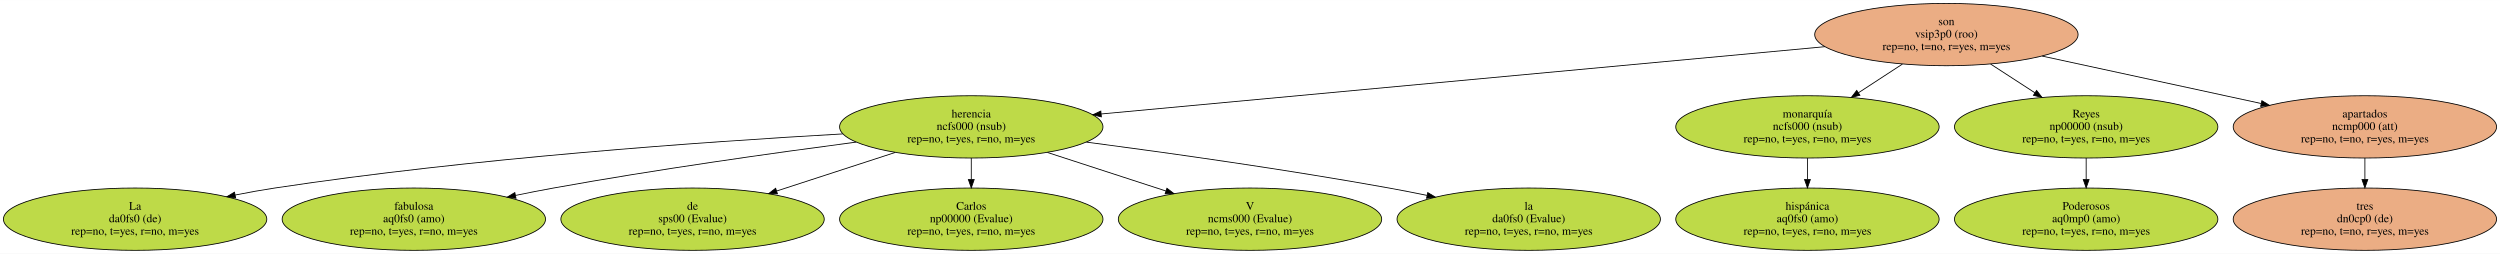
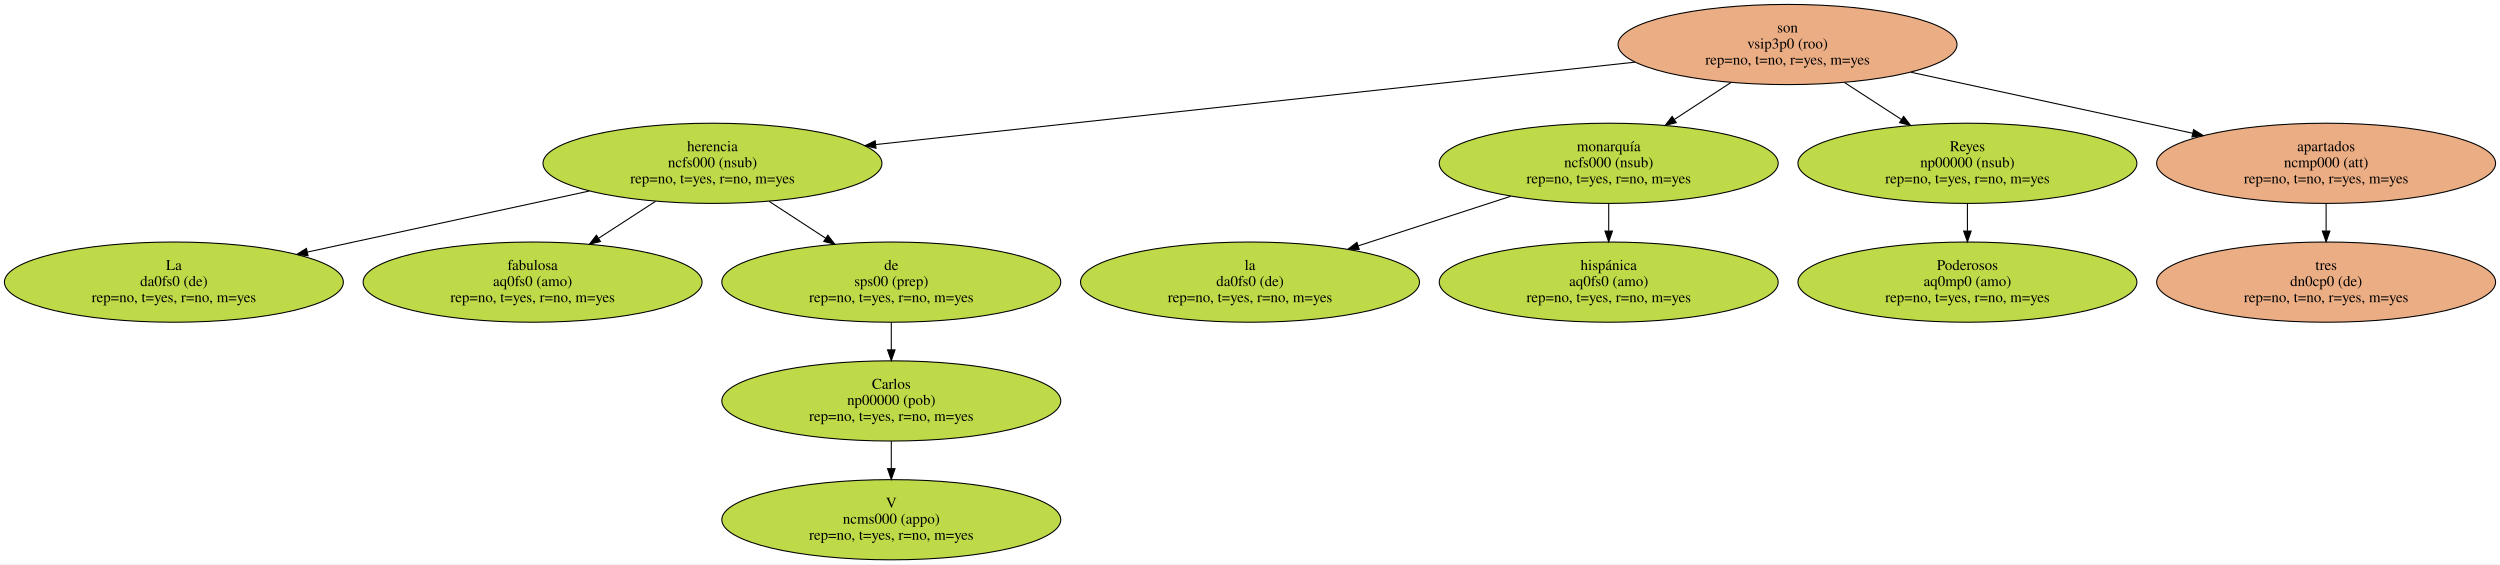
- <svg xmlns="http://www.w3.org/2000/svg" width="3005pt" height="305pt" viewBox="0.00 0.00 3004.78 304.86">
-   <g id="graph0" class="graph" transform="scale(1 1) rotate(0) translate(4 300.86)">
-     <polygon fill="white" stroke="transparent" points="-4,4 -4,-300.86 3000.78,-300.86 3000.78,4 -4,4" />
+ <svg xmlns="http://www.w3.org/2000/svg" width="2335pt" height="527pt" viewBox="0.00 0.00 2334.78 526.77">
+   <g id="graph0" class="graph" transform="scale(1 1) rotate(0) translate(4 522.77)">
+     <polygon fill="white" stroke="transparent" points="-4,4 -4,-522.77 2330.78,-522.77 2330.78,4 -4,4" />
    <g id="node1" class="node">
-       <ellipse fill="#EBAD84" stroke="black" cx="2335.39" cy="-259.38" rx="158.28" ry="37.45" />
-       <text text-anchor="middle" x="2335.39" y="-270.68" font-family="Times,serif" font-size="14.00">son</text>
-       <text text-anchor="middle" x="2335.39" y="-255.68" font-family="Times,serif" font-size="14.00">vsip3p0 (roo)</text>
-       <text text-anchor="middle" x="2335.39" y="-240.68" font-family="Times,serif" font-size="14.00">rep=no, t=no, r=yes, m=yes</text>
+       <ellipse fill="#EBAD84" stroke="black" cx="1665.39" cy="-481.29" rx="158.28" ry="37.45" />
+       <text text-anchor="middle" x="1665.39" y="-492.59" font-family="Times,serif" font-size="14.00">son</text>
+       <text text-anchor="middle" x="1665.39" y="-477.59" font-family="Times,serif" font-size="14.00">vsip3p0 (roo)</text>
+       <text text-anchor="middle" x="1665.39" y="-462.59" font-family="Times,serif" font-size="14.00">rep=no, t=no, r=yes, m=yes</text>
    </g>
    <g id="node2" class="node">
-       <ellipse fill="#BEDA48" stroke="black" cx="1163.39" cy="-148.43" rx="158.28" ry="37.45" />
-       <text text-anchor="middle" x="1163.39" y="-159.73" font-family="Times,serif" font-size="14.00">herencia</text>
-       <text text-anchor="middle" x="1163.39" y="-144.73" font-family="Times,serif" font-size="14.00">ncfs000 (nsub)</text>
-       <text text-anchor="middle" x="1163.39" y="-129.73" font-family="Times,serif" font-size="14.00">rep=no, t=yes, r=no, m=yes</text>
+       <ellipse fill="#BEDA48" stroke="black" cx="661.39" cy="-370.34" rx="158.28" ry="37.45" />
+       <text text-anchor="middle" x="661.39" y="-381.64" font-family="Times,serif" font-size="14.00">herencia</text>
+       <text text-anchor="middle" x="661.39" y="-366.64" font-family="Times,serif" font-size="14.00">ncfs000 (nsub)</text>
+       <text text-anchor="middle" x="661.39" y="-351.64" font-family="Times,serif" font-size="14.00">rep=no, t=yes, r=no, m=yes</text>
    </g>
    <g id="edge1" class="edge">
-       <path fill="none" stroke="black" d="M2189.33,-244.8C1967.43,-224.18 1547.19,-185.11 1319.48,-163.94" />
-       <polygon fill="black" stroke="black" points="1319.73,-160.45 1309.45,-163.01 1319.09,-167.42 1319.73,-160.45" />
+       <path fill="none" stroke="black" d="M1522.88,-464.82C1335.2,-444.46 1006.53,-408.79 813.97,-387.89" />
+       <polygon fill="black" stroke="black" points="814.08,-384.39 803.76,-386.79 813.33,-391.35 814.08,-384.39" />
    </g>
    <g id="node3" class="node">
-       <ellipse fill="#BEDA48" stroke="black" cx="2168.39" cy="-148.43" rx="158.28" ry="37.45" />
-       <text text-anchor="middle" x="2168.39" y="-159.73" font-family="Times,serif" font-size="14.00">monarquía</text>
-       <text text-anchor="middle" x="2168.39" y="-144.73" font-family="Times,serif" font-size="14.00">ncfs000 (nsub)</text>
-       <text text-anchor="middle" x="2168.39" y="-129.73" font-family="Times,serif" font-size="14.00">rep=no, t=yes, r=no, m=yes</text>
+       <ellipse fill="#BEDA48" stroke="black" cx="1498.39" cy="-370.34" rx="158.28" ry="37.45" />
+       <text text-anchor="middle" x="1498.39" y="-381.64" font-family="Times,serif" font-size="14.00">monarquía</text>
+       <text text-anchor="middle" x="1498.39" y="-366.64" font-family="Times,serif" font-size="14.00">ncfs000 (nsub)</text>
+       <text text-anchor="middle" x="1498.39" y="-351.64" font-family="Times,serif" font-size="14.00">rep=no, t=yes, r=no, m=yes</text>
    </g>
    <g id="edge2" class="edge">
-       <path fill="none" stroke="black" d="M2282.55,-223.91C2265.72,-212.93 2246.95,-200.68 2229.58,-189.35" />
-       <polygon fill="black" stroke="black" points="2231.46,-186.4 2221.17,-183.87 2227.64,-192.26 2231.46,-186.4" />
+       <path fill="none" stroke="black" d="M1612.55,-445.82C1595.72,-434.83 1576.95,-422.59 1559.58,-411.25" />
+       <polygon fill="black" stroke="black" points="1561.46,-408.31 1551.17,-405.77 1557.64,-414.17 1561.46,-408.31" />
    </g>
    <g id="node4" class="node">
-       <ellipse fill="#BEDA48" stroke="black" cx="2503.39" cy="-148.43" rx="158.28" ry="37.45" />
-       <text text-anchor="middle" x="2503.39" y="-159.73" font-family="Times,serif" font-size="14.00">Reyes</text>
-       <text text-anchor="middle" x="2503.39" y="-144.73" font-family="Times,serif" font-size="14.00">np00000 (nsub)</text>
-       <text text-anchor="middle" x="2503.39" y="-129.73" font-family="Times,serif" font-size="14.00">rep=no, t=yes, r=no, m=yes</text>
+       <ellipse fill="#BEDA48" stroke="black" cx="1833.39" cy="-370.34" rx="158.28" ry="37.45" />
+       <text text-anchor="middle" x="1833.39" y="-381.64" font-family="Times,serif" font-size="14.00">Reyes</text>
+       <text text-anchor="middle" x="1833.39" y="-366.64" font-family="Times,serif" font-size="14.00">np00000 (nsub)</text>
+       <text text-anchor="middle" x="1833.39" y="-351.64" font-family="Times,serif" font-size="14.00">rep=no, t=yes, r=no, m=yes</text>
    </g>
    <g id="edge3" class="edge">
-       <path fill="none" stroke="black" d="M2388.55,-223.91C2405.48,-212.93 2424.36,-200.68 2441.84,-189.35" />
-       <polygon fill="black" stroke="black" points="2443.81,-192.24 2450.29,-183.87 2440,-186.37 2443.81,-192.24" />
+       <path fill="none" stroke="black" d="M1718.55,-445.82C1735.48,-434.83 1754.36,-422.59 1771.84,-411.25" />
+       <polygon fill="black" stroke="black" points="1773.81,-414.15 1780.29,-405.77 1770,-408.28 1773.81,-414.15" />
    </g>
    <g id="node5" class="node">
-       <ellipse fill="#EBAD84" stroke="black" cx="2838.39" cy="-148.43" rx="158.28" ry="37.45" />
-       <text text-anchor="middle" x="2838.39" y="-159.73" font-family="Times,serif" font-size="14.00">apartados</text>
-       <text text-anchor="middle" x="2838.39" y="-144.73" font-family="Times,serif" font-size="14.00">ncmp000 (att)</text>
-       <text text-anchor="middle" x="2838.39" y="-129.73" font-family="Times,serif" font-size="14.00">rep=no, t=no, r=yes, m=yes</text>
+       <ellipse fill="#EBAD84" stroke="black" cx="2168.39" cy="-370.34" rx="158.28" ry="37.45" />
+       <text text-anchor="middle" x="2168.39" y="-381.64" font-family="Times,serif" font-size="14.00">apartados</text>
+       <text text-anchor="middle" x="2168.39" y="-366.64" font-family="Times,serif" font-size="14.00">ncmp000 (att)</text>
+       <text text-anchor="middle" x="2168.39" y="-351.64" font-family="Times,serif" font-size="14.00">rep=no, t=no, r=yes, m=yes</text>
    </g>
    <g id="edge4" class="edge">
-       <path fill="none" stroke="black" d="M2450.52,-233.5C2515.14,-219.52 2597.26,-201.76 2670.39,-185.91 2684.37,-182.88 2699.01,-179.7 2713.57,-176.54" />
-       <polygon fill="black" stroke="black" points="2714.59,-179.9 2723.62,-174.36 2713.11,-173.06 2714.59,-179.9" />
+       <path fill="none" stroke="black" d="M1780.52,-455.41C1845.14,-441.43 1927.26,-423.66 2000.39,-407.81 2014.37,-404.78 2029.01,-401.61 2043.57,-398.45" />
+       <polygon fill="black" stroke="black" points="2044.59,-401.81 2053.62,-396.27 2043.11,-394.97 2044.59,-401.81" />
    </g>
    <g id="node6" class="node">
-       <ellipse fill="#BEDA48" stroke="black" cx="158.39" cy="-37.48" rx="158.28" ry="37.45" />
-       <text text-anchor="middle" x="158.39" y="-48.78" font-family="Times,serif" font-size="14.00">La</text>
-       <text text-anchor="middle" x="158.39" y="-33.78" font-family="Times,serif" font-size="14.00">da0fs0 (de)</text>
-       <text text-anchor="middle" x="158.39" y="-18.78" font-family="Times,serif" font-size="14.00">rep=no, t=yes, r=no, m=yes</text>
+       <ellipse fill="#BEDA48" stroke="black" cx="158.39" cy="-259.38" rx="158.28" ry="37.45" />
+       <text text-anchor="middle" x="158.39" y="-270.68" font-family="Times,serif" font-size="14.00">La</text>
+       <text text-anchor="middle" x="158.39" y="-255.68" font-family="Times,serif" font-size="14.00">da0fs0 (de)</text>
+       <text text-anchor="middle" x="158.39" y="-240.68" font-family="Times,serif" font-size="14.00">rep=no, t=yes, r=no, m=yes</text>
    </g>
    <g id="edge5" class="edge">
-       <path fill="none" stroke="black" d="M1008.81,-139.96C840.31,-130.44 563.09,-110.75 326.39,-74.95 310.87,-72.61 294.64,-69.68 278.64,-66.52" />
-       <polygon fill="black" stroke="black" points="279.22,-63.07 268.72,-64.53 277.84,-69.93 279.22,-63.07" />
+       <path fill="none" stroke="black" d="M546.27,-344.45C481.64,-330.48 399.52,-312.71 326.39,-296.86 312.41,-293.83 297.77,-290.65 283.22,-287.5" />
+       <polygon fill="black" stroke="black" points="283.68,-284.01 273.16,-285.31 282.19,-290.86 283.68,-284.01" />
    </g>
    <g id="node7" class="node">
-       <ellipse fill="#BEDA48" stroke="black" cx="493.39" cy="-37.48" rx="158.28" ry="37.45" />
-       <text text-anchor="middle" x="493.39" y="-48.78" font-family="Times,serif" font-size="14.00">fabulosa</text>
-       <text text-anchor="middle" x="493.39" y="-33.78" font-family="Times,serif" font-size="14.00">aq0fs0 (amo)</text>
-       <text text-anchor="middle" x="493.39" y="-18.78" font-family="Times,serif" font-size="14.00">rep=no, t=yes, r=no, m=yes</text>
+       <ellipse fill="#BEDA48" stroke="black" cx="493.39" cy="-259.38" rx="158.28" ry="37.45" />
+       <text text-anchor="middle" x="493.39" y="-270.68" font-family="Times,serif" font-size="14.00">fabulosa</text>
+       <text text-anchor="middle" x="493.39" y="-255.68" font-family="Times,serif" font-size="14.00">aq0fs0 (amo)</text>
+       <text text-anchor="middle" x="493.39" y="-240.68" font-family="Times,serif" font-size="14.00">rep=no, t=yes, r=no, m=yes</text>
    </g>
    <g id="edge6" class="edge">
-       <path fill="none" stroke="black" d="M1025.01,-130.12C923.95,-116.83 783.79,-97.05 661.39,-74.95 646.57,-72.28 631.07,-69.24 615.73,-66.09" />
-       <polygon fill="black" stroke="black" points="616.18,-62.61 605.68,-64 614.76,-69.46 616.18,-62.61" />
+       <path fill="none" stroke="black" d="M608.24,-334.86C591.3,-323.88 572.42,-311.64 554.94,-300.3" />
+       <polygon fill="black" stroke="black" points="556.79,-297.32 546.49,-294.82 552.98,-303.2 556.79,-297.32" />
    </g>
    <g id="node8" class="node">
+       <ellipse fill="#BEDA48" stroke="black" cx="828.39" cy="-259.38" rx="158.28" ry="37.45" />
+       <text text-anchor="middle" x="828.39" y="-270.68" font-family="Times,serif" font-size="14.00">de</text>
+       <text text-anchor="middle" x="828.39" y="-255.68" font-family="Times,serif" font-size="14.00">sps00 (prep)</text>
+       <text text-anchor="middle" x="828.39" y="-240.68" font-family="Times,serif" font-size="14.00">rep=no, t=yes, r=no, m=yes</text>
+     </g>
+     <g id="edge7" class="edge">
+       <path fill="none" stroke="black" d="M714.23,-334.86C731.07,-323.88 749.83,-311.64 767.21,-300.3" />
+       <polygon fill="black" stroke="black" points="769.15,-303.21 775.61,-294.82 765.32,-297.35 769.15,-303.21" />
+     </g>
+     <g id="node11" class="node">
+       <ellipse fill="#BEDA48" stroke="black" cx="1163.39" cy="-259.38" rx="158.28" ry="37.45" />
+       <text text-anchor="middle" x="1163.39" y="-270.68" font-family="Times,serif" font-size="14.00">la</text>
+       <text text-anchor="middle" x="1163.39" y="-255.68" font-family="Times,serif" font-size="14.00">da0fs0 (de)</text>
+       <text text-anchor="middle" x="1163.39" y="-240.68" font-family="Times,serif" font-size="14.00">rep=no, t=yes, r=no, m=yes</text>
+     </g>
+     <g id="edge10" class="edge">
+       <path fill="none" stroke="black" d="M1406.85,-339.56C1362.72,-325.21 1309.67,-307.96 1264.36,-293.22" />
+       <polygon fill="black" stroke="black" points="1265.41,-289.88 1254.82,-290.12 1263.25,-296.54 1265.41,-289.88" />
+     </g>
+     <g id="node12" class="node">
+       <ellipse fill="#BEDA48" stroke="black" cx="1498.39" cy="-259.38" rx="158.28" ry="37.45" />
+       <text text-anchor="middle" x="1498.39" y="-270.68" font-family="Times,serif" font-size="14.00">hispánica</text>
+       <text text-anchor="middle" x="1498.39" y="-255.68" font-family="Times,serif" font-size="14.00">aq0fs0 (amo)</text>
+       <text text-anchor="middle" x="1498.39" y="-240.68" font-family="Times,serif" font-size="14.00">rep=no, t=yes, r=no, m=yes</text>
+     </g>
+     <g id="edge11" class="edge">
+       <path fill="none" stroke="black" d="M1498.39,-332.75C1498.39,-324.58 1498.39,-315.8 1498.39,-307.27" />
+       <polygon fill="black" stroke="black" points="1501.89,-307.06 1498.39,-297.06 1494.89,-307.06 1501.89,-307.06" />
+     </g>
+     <g id="node13" class="node">
+       <ellipse fill="#BEDA48" stroke="black" cx="1833.39" cy="-259.38" rx="158.28" ry="37.45" />
+       <text text-anchor="middle" x="1833.39" y="-270.68" font-family="Times,serif" font-size="14.00">Poderosos</text>
+       <text text-anchor="middle" x="1833.39" y="-255.68" font-family="Times,serif" font-size="14.00">aq0mp0 (amo)</text>
+       <text text-anchor="middle" x="1833.39" y="-240.68" font-family="Times,serif" font-size="14.00">rep=no, t=yes, r=no, m=yes</text>
+     </g>
+     <g id="edge12" class="edge">
+       <path fill="none" stroke="black" d="M1833.39,-332.75C1833.39,-324.58 1833.39,-315.8 1833.39,-307.27" />
+       <polygon fill="black" stroke="black" points="1836.89,-307.06 1833.39,-297.06 1829.89,-307.06 1836.89,-307.06" />
+     </g>
+     <g id="node14" class="node">
+       <ellipse fill="#EBAD84" stroke="black" cx="2168.39" cy="-259.38" rx="158.28" ry="37.45" />
+       <text text-anchor="middle" x="2168.39" y="-270.68" font-family="Times,serif" font-size="14.00">tres</text>
+       <text text-anchor="middle" x="2168.39" y="-255.68" font-family="Times,serif" font-size="14.00">dn0cp0 (de)</text>
+       <text text-anchor="middle" x="2168.39" y="-240.68" font-family="Times,serif" font-size="14.00">rep=no, t=no, r=yes, m=yes</text>
+     </g>
+     <g id="edge13" class="edge">
+       <path fill="none" stroke="black" d="M2168.39,-332.75C2168.39,-324.58 2168.39,-315.8 2168.39,-307.27" />
+       <polygon fill="black" stroke="black" points="2171.89,-307.06 2168.39,-297.06 2164.89,-307.06 2171.89,-307.06" />
+     </g>
+     <g id="node9" class="node">
+       <ellipse fill="#BEDA48" stroke="black" cx="828.39" cy="-148.43" rx="158.28" ry="37.45" />
+       <text text-anchor="middle" x="828.39" y="-159.73" font-family="Times,serif" font-size="14.00">Carlos</text>
+       <text text-anchor="middle" x="828.39" y="-144.73" font-family="Times,serif" font-size="14.00">np00000 (pob)</text>
+       <text text-anchor="middle" x="828.39" y="-129.73" font-family="Times,serif" font-size="14.00">rep=no, t=yes, r=no, m=yes</text>
+     </g>
+     <g id="edge8" class="edge">
+       <path fill="none" stroke="black" d="M828.39,-221.8C828.39,-213.63 828.39,-204.85 828.39,-196.32" />
+       <polygon fill="black" stroke="black" points="831.89,-196.1 828.39,-186.1 824.89,-196.1 831.89,-196.1" />
+     </g>
+     <g id="node10" class="node">
      <ellipse fill="#BEDA48" stroke="black" cx="828.39" cy="-37.48" rx="158.28" ry="37.45" />
-       <text text-anchor="middle" x="828.39" y="-48.78" font-family="Times,serif" font-size="14.00">de</text>
-       <text text-anchor="middle" x="828.39" y="-33.78" font-family="Times,serif" font-size="14.00">sps00 (Evalue)</text>
+       <text text-anchor="middle" x="828.39" y="-48.78" font-family="Times,serif" font-size="14.00">V</text>
+       <text text-anchor="middle" x="828.39" y="-33.78" font-family="Times,serif" font-size="14.00">ncms000 (appo)</text>
      <text text-anchor="middle" x="828.39" y="-18.78" font-family="Times,serif" font-size="14.00">rep=no, t=yes, r=no, m=yes</text>
    </g>
-     <g id="edge7" class="edge">
-       <path fill="none" stroke="black" d="M1071.85,-117.66C1027.72,-103.31 974.67,-86.05 929.36,-71.32" />
-       <polygon fill="black" stroke="black" points="930.41,-67.98 919.82,-68.21 928.25,-74.63 930.41,-67.98" />
-     </g>
-     <g id="node9" class="node">
-       <ellipse fill="#BEDA48" stroke="black" cx="1163.39" cy="-37.48" rx="158.28" ry="37.45" />
-       <text text-anchor="middle" x="1163.39" y="-48.78" font-family="Times,serif" font-size="14.00">Carlos</text>
-       <text text-anchor="middle" x="1163.39" y="-33.78" font-family="Times,serif" font-size="14.00">np00000 (Evalue)</text>
-       <text text-anchor="middle" x="1163.39" y="-18.78" font-family="Times,serif" font-size="14.00">rep=no, t=yes, r=no, m=yes</text>
-     </g>
-     <g id="edge8" class="edge">
-       <path fill="none" stroke="black" d="M1163.39,-110.85C1163.39,-102.67 1163.39,-93.89 1163.39,-85.37" />
-       <polygon fill="black" stroke="black" points="1166.89,-85.15 1163.39,-75.15 1159.89,-85.15 1166.89,-85.15" />
-     </g>
-     <g id="node10" class="node">
-       <ellipse fill="#BEDA48" stroke="black" cx="1498.39" cy="-37.48" rx="158.28" ry="37.45" />
-       <text text-anchor="middle" x="1498.39" y="-48.78" font-family="Times,serif" font-size="14.00">V</text>
-       <text text-anchor="middle" x="1498.39" y="-33.78" font-family="Times,serif" font-size="14.00">ncms000 (Evalue)</text>
-       <text text-anchor="middle" x="1498.39" y="-18.78" font-family="Times,serif" font-size="14.00">rep=no, t=yes, r=no, m=yes</text>
-     </g>
    <g id="edge9" class="edge">
-       <path fill="none" stroke="black" d="M1254.93,-117.66C1299.06,-103.31 1352.12,-86.05 1397.42,-71.32" />
-       <polygon fill="black" stroke="black" points="1398.54,-74.63 1406.96,-68.21 1396.37,-67.98 1398.54,-74.63" />
-     </g>
-     <g id="node11" class="node">
-       <ellipse fill="#BEDA48" stroke="black" cx="1833.39" cy="-37.48" rx="158.28" ry="37.45" />
-       <text text-anchor="middle" x="1833.39" y="-48.78" font-family="Times,serif" font-size="14.00">la</text>
-       <text text-anchor="middle" x="1833.39" y="-33.78" font-family="Times,serif" font-size="14.00">da0fs0 (Evalue)</text>
-       <text text-anchor="middle" x="1833.39" y="-18.78" font-family="Times,serif" font-size="14.00">rep=no, t=yes, r=no, m=yes</text>
-     </g>
-     <g id="edge10" class="edge">
-       <path fill="none" stroke="black" d="M1301.78,-130.12C1402.83,-116.83 1542.99,-97.05 1665.39,-74.95 1680.21,-72.28 1695.71,-69.24 1711.05,-66.09" />
-       <polygon fill="black" stroke="black" points="1712.02,-69.46 1721.1,-64 1710.6,-62.61 1712.02,-69.46" />
-     </g>
-     <g id="node12" class="node">
-       <ellipse fill="#BEDA48" stroke="black" cx="2168.39" cy="-37.48" rx="158.28" ry="37.45" />
-       <text text-anchor="middle" x="2168.39" y="-48.78" font-family="Times,serif" font-size="14.00">hispánica</text>
-       <text text-anchor="middle" x="2168.39" y="-33.78" font-family="Times,serif" font-size="14.00">aq0fs0 (amo)</text>
-       <text text-anchor="middle" x="2168.39" y="-18.78" font-family="Times,serif" font-size="14.00">rep=no, t=yes, r=no, m=yes</text>
-     </g>
-     <g id="edge11" class="edge">
-       <path fill="none" stroke="black" d="M2168.39,-110.85C2168.39,-102.67 2168.39,-93.89 2168.39,-85.37" />
-       <polygon fill="black" stroke="black" points="2171.89,-85.15 2168.39,-75.15 2164.89,-85.15 2171.89,-85.15" />
-     </g>
-     <g id="node13" class="node">
-       <ellipse fill="#BEDA48" stroke="black" cx="2503.39" cy="-37.48" rx="158.28" ry="37.45" />
-       <text text-anchor="middle" x="2503.39" y="-48.78" font-family="Times,serif" font-size="14.00">Poderosos</text>
-       <text text-anchor="middle" x="2503.39" y="-33.78" font-family="Times,serif" font-size="14.00">aq0mp0 (amo)</text>
-       <text text-anchor="middle" x="2503.39" y="-18.78" font-family="Times,serif" font-size="14.00">rep=no, t=yes, r=no, m=yes</text>
-     </g>
-     <g id="edge12" class="edge">
-       <path fill="none" stroke="black" d="M2503.39,-110.85C2503.39,-102.67 2503.39,-93.89 2503.39,-85.37" />
-       <polygon fill="black" stroke="black" points="2506.89,-85.15 2503.39,-75.15 2499.89,-85.15 2506.89,-85.15" />
-     </g>
-     <g id="node14" class="node">
-       <ellipse fill="#EBAD84" stroke="black" cx="2838.39" cy="-37.48" rx="158.28" ry="37.45" />
-       <text text-anchor="middle" x="2838.39" y="-48.78" font-family="Times,serif" font-size="14.00">tres</text>
-       <text text-anchor="middle" x="2838.39" y="-33.78" font-family="Times,serif" font-size="14.00">dn0cp0 (de)</text>
-       <text text-anchor="middle" x="2838.39" y="-18.78" font-family="Times,serif" font-size="14.00">rep=no, t=no, r=yes, m=yes</text>
-     </g>
-     <g id="edge13" class="edge">
-       <path fill="none" stroke="black" d="M2838.39,-110.85C2838.39,-102.67 2838.39,-93.89 2838.39,-85.37" />
-       <polygon fill="black" stroke="black" points="2841.89,-85.15 2838.39,-75.15 2834.89,-85.15 2841.89,-85.15" />
+       <path fill="none" stroke="black" d="M828.39,-110.85C828.39,-102.67 828.39,-93.89 828.39,-85.37" />
+       <polygon fill="black" stroke="black" points="831.89,-85.15 828.39,-75.15 824.89,-85.15 831.89,-85.15" />
    </g>
  </g>
</svg>
